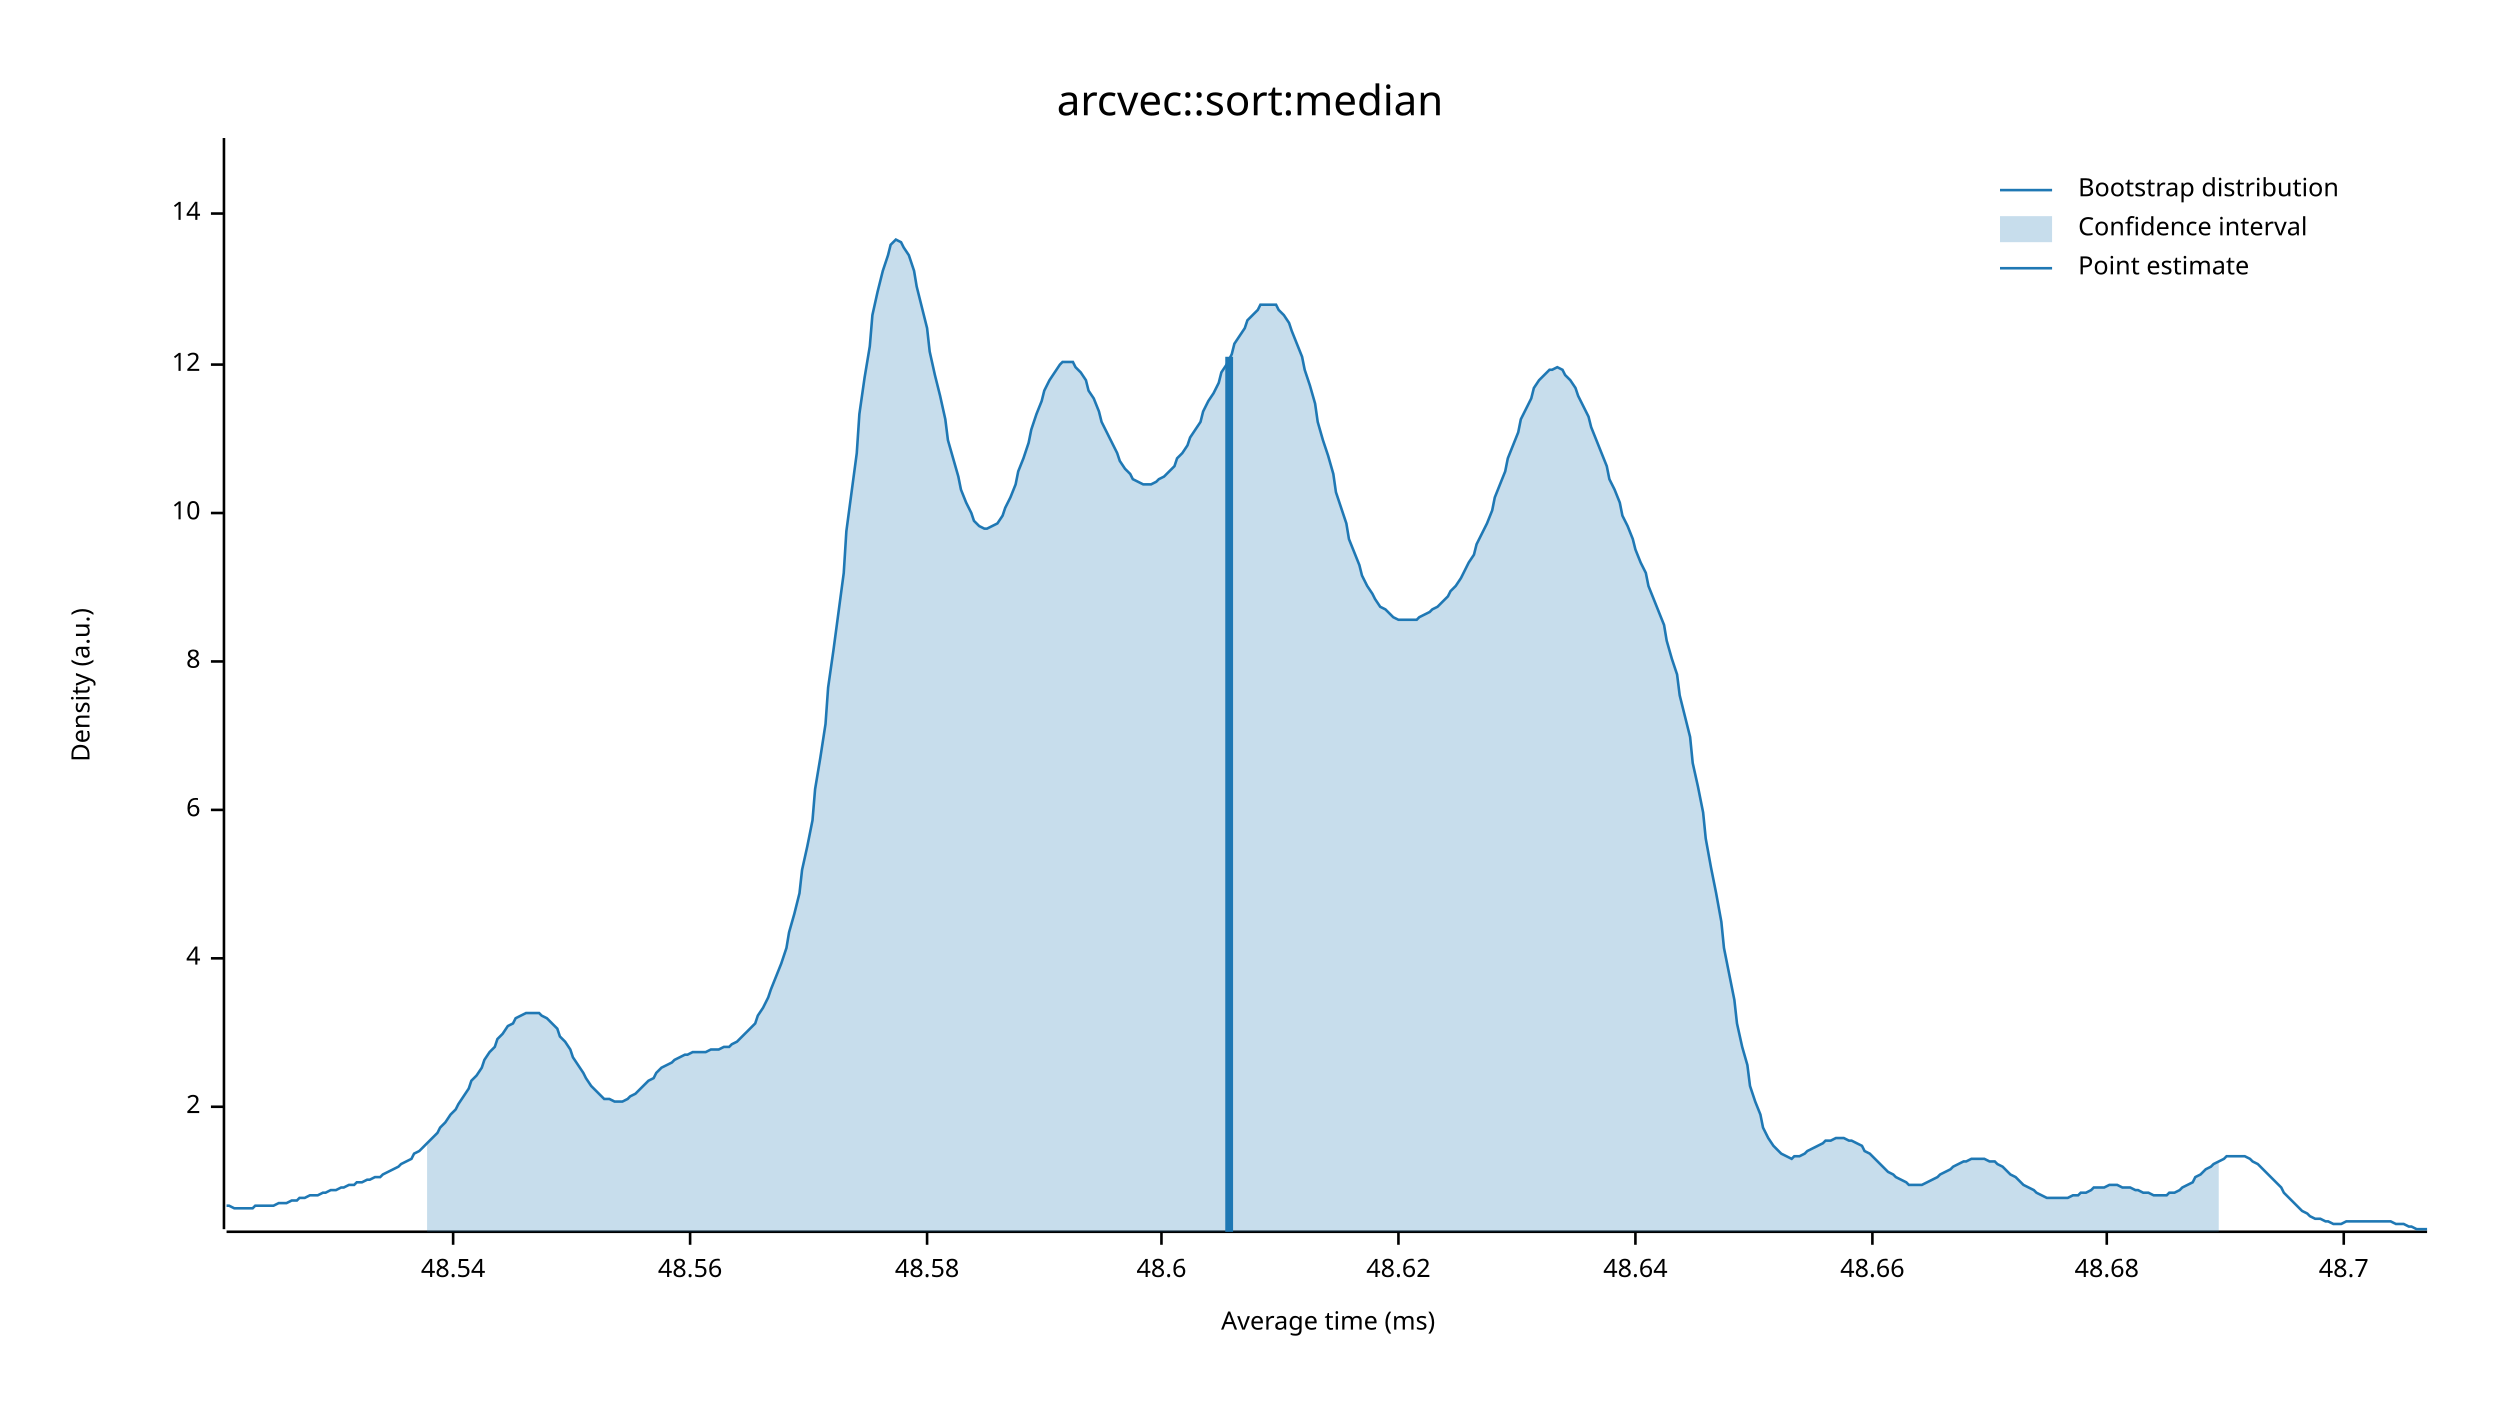
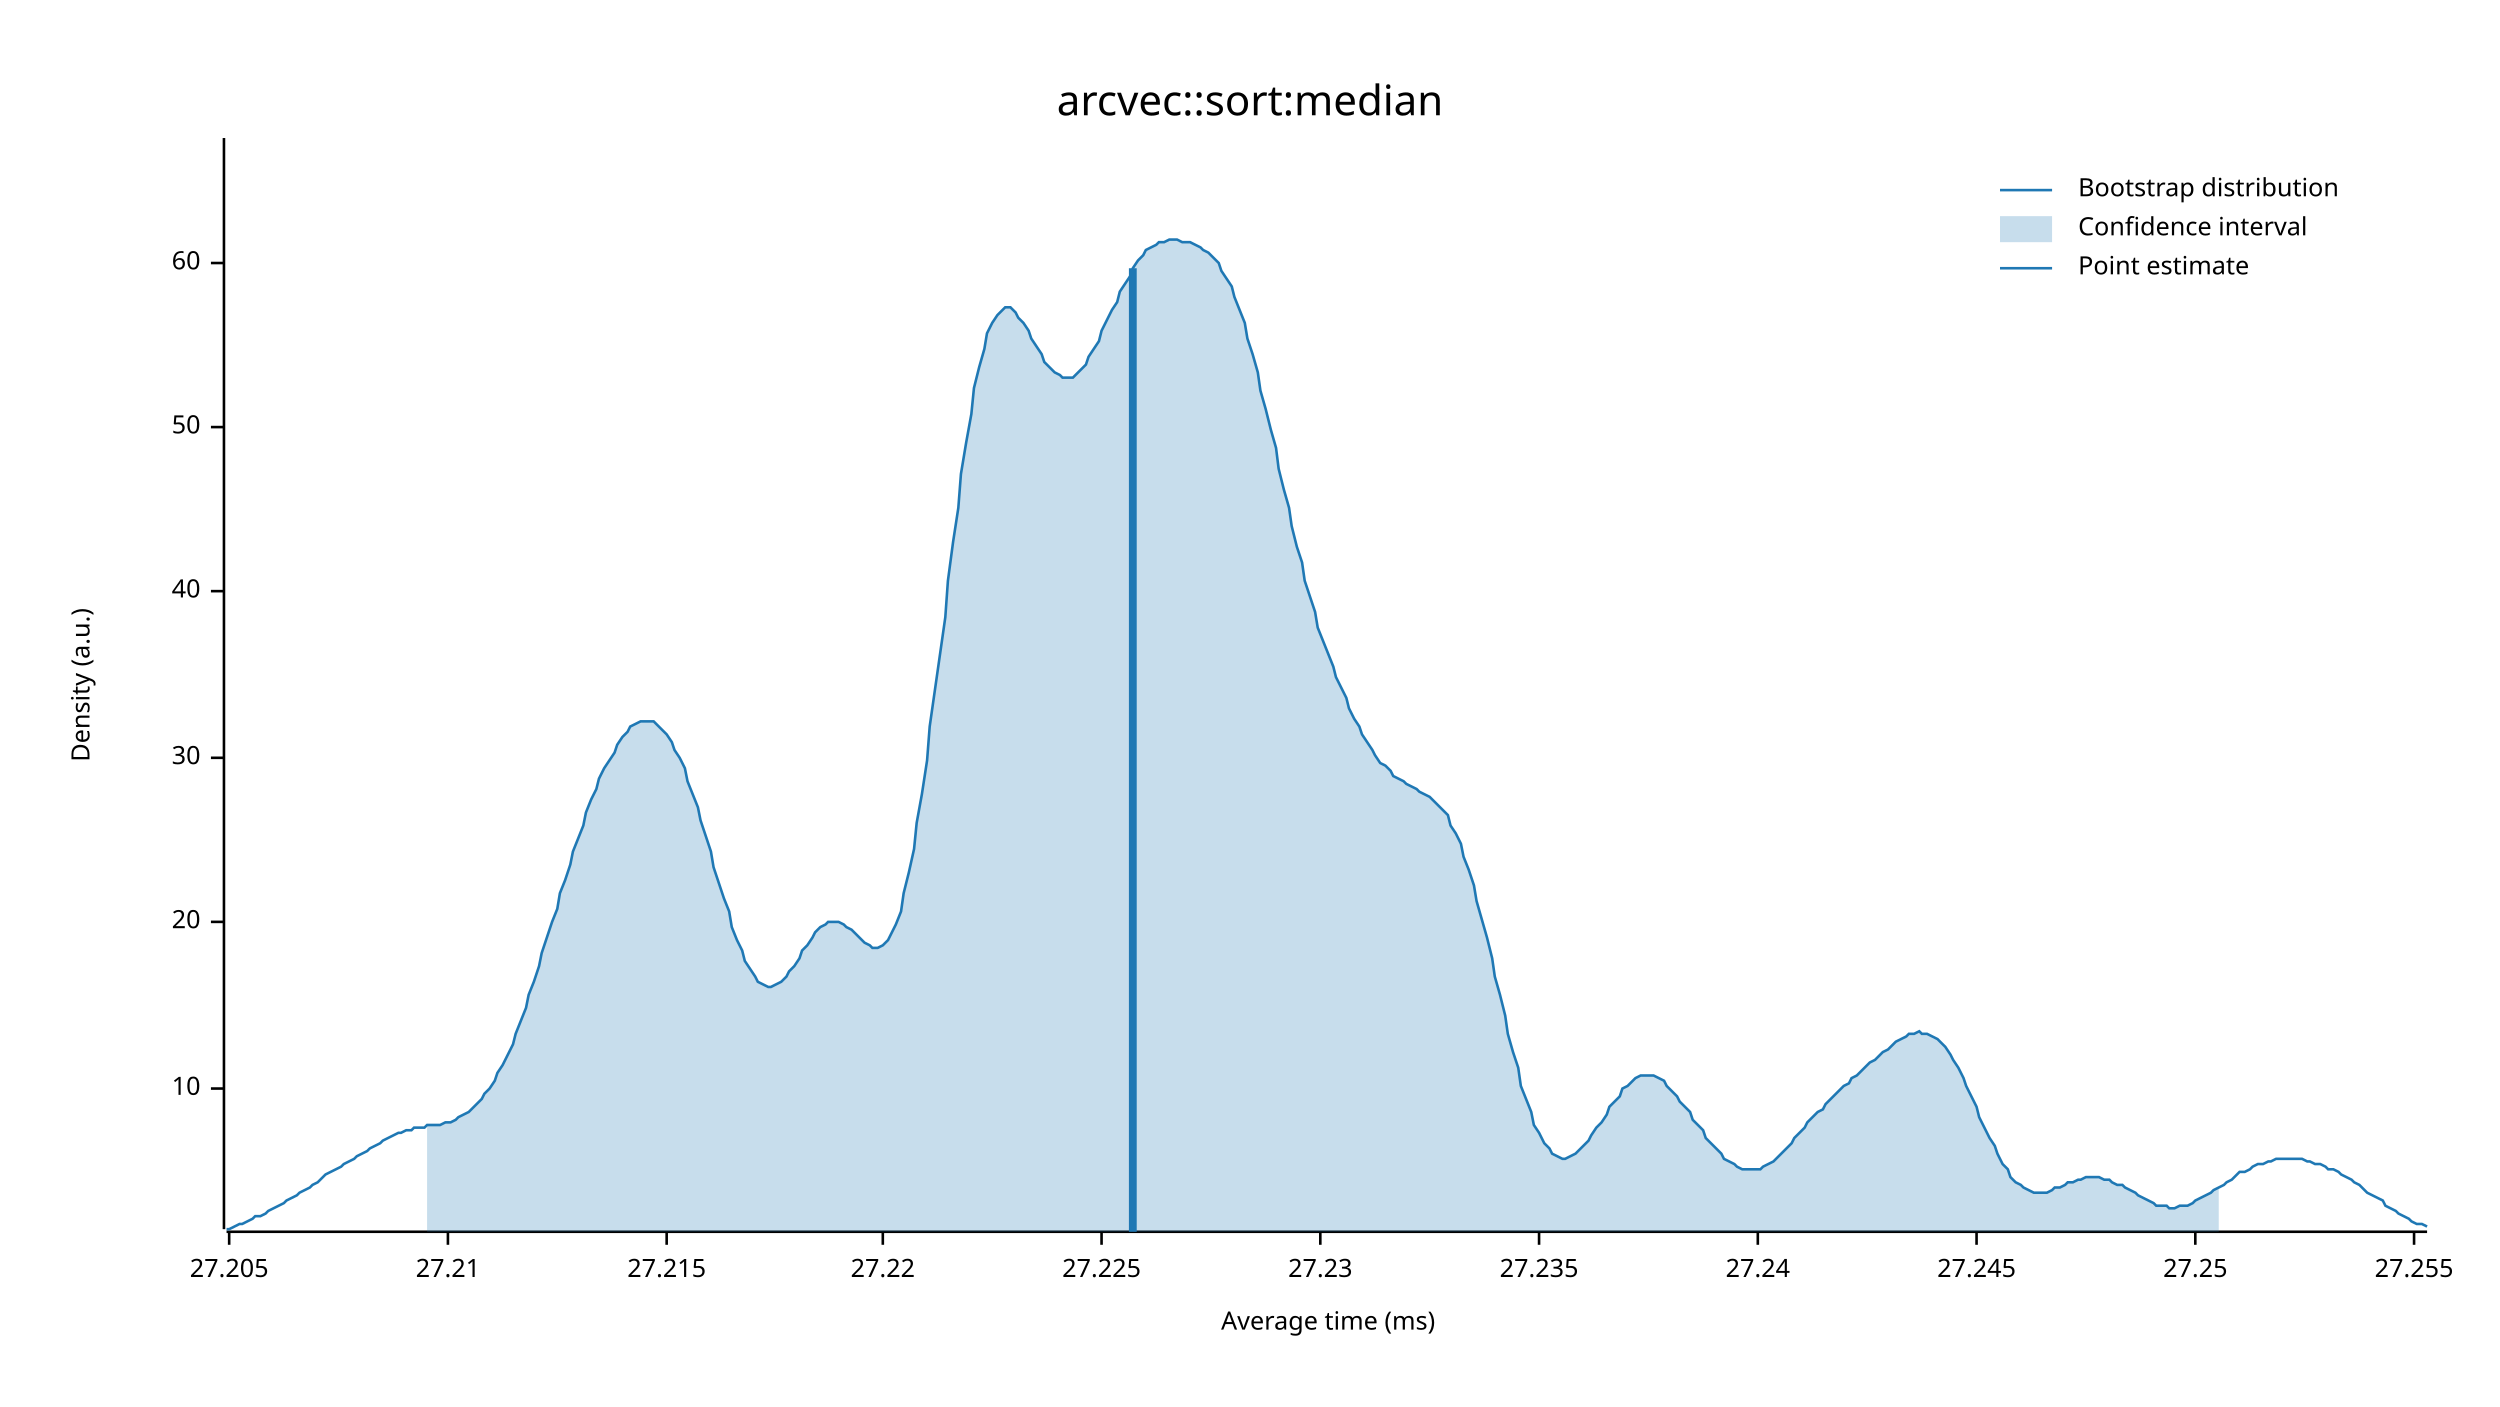
<svg xmlns="http://www.w3.org/2000/svg" width="960" height="540" viewBox="0 0 960 540">
  <text x="480" y="32" dy="0.76em" text-anchor="middle" font-family="sans-serif" font-size="16.129" opacity="1" fill="#000000">
arcvec::sort:median
</text>
  <text x="27" y="263" dy="0.76em" text-anchor="middle" font-family="sans-serif" font-size="9.677" opacity="1" fill="#000000" transform="rotate(270, 27, 263)">
Density (a.u.)
</text>
  <text x="510" y="513" dy="-0.5ex" text-anchor="middle" font-family="sans-serif" font-size="9.677" opacity="1" fill="#000000">
Average time (ms)
</text>
  <polyline fill="none" opacity="1" stroke="#000000" stroke-width="1" points="86,53 86,472 " />
-   <text x="77" y="425" dy="0.5ex" text-anchor="end" font-family="sans-serif" font-size="9.677" opacity="1" fill="#000000">
- 2
- </text>
-   <polyline fill="none" opacity="1" stroke="#000000" stroke-width="1" points="81,425 86,425 " />
-   <text x="77" y="368" dy="0.5ex" text-anchor="end" font-family="sans-serif" font-size="9.677" opacity="1" fill="#000000">
- 4
- </text>
-   <polyline fill="none" opacity="1" stroke="#000000" stroke-width="1" points="81,368 86,368 " />
-   <text x="77" y="311" dy="0.5ex" text-anchor="end" font-family="sans-serif" font-size="9.677" opacity="1" fill="#000000">
- 6
- </text>
-   <polyline fill="none" opacity="1" stroke="#000000" stroke-width="1" points="81,311 86,311 " />
-   <text x="77" y="254" dy="0.5ex" text-anchor="end" font-family="sans-serif" font-size="9.677" opacity="1" fill="#000000">
- 8
- </text>
-   <polyline fill="none" opacity="1" stroke="#000000" stroke-width="1" points="81,254 86,254 " />
-   <text x="77" y="197" dy="0.5ex" text-anchor="end" font-family="sans-serif" font-size="9.677" opacity="1" fill="#000000">
+   <text x="77" y="418" dy="0.5ex" text-anchor="end" font-family="sans-serif" font-size="9.677" opacity="1" fill="#000000">
10
</text>
-   <polyline fill="none" opacity="1" stroke="#000000" stroke-width="1" points="81,197 86,197 " />
-   <text x="77" y="140" dy="0.5ex" text-anchor="end" font-family="sans-serif" font-size="9.677" opacity="1" fill="#000000">
- 12
+   <polyline fill="none" opacity="1" stroke="#000000" stroke-width="1" points="81,418 86,418 " />
+   <text x="77" y="354" dy="0.5ex" text-anchor="end" font-family="sans-serif" font-size="9.677" opacity="1" fill="#000000">
+ 20
</text>
-   <polyline fill="none" opacity="1" stroke="#000000" stroke-width="1" points="81,140 86,140 " />
-   <text x="77" y="82" dy="0.5ex" text-anchor="end" font-family="sans-serif" font-size="9.677" opacity="1" fill="#000000">
- 14
+   <polyline fill="none" opacity="1" stroke="#000000" stroke-width="1" points="81,354 86,354 " />
+   <text x="77" y="291" dy="0.5ex" text-anchor="end" font-family="sans-serif" font-size="9.677" opacity="1" fill="#000000">
+ 30
</text>
-   <polyline fill="none" opacity="1" stroke="#000000" stroke-width="1" points="81,82 86,82 " />
+   <polyline fill="none" opacity="1" stroke="#000000" stroke-width="1" points="81,291 86,291 " />
+   <text x="77" y="227" dy="0.5ex" text-anchor="end" font-family="sans-serif" font-size="9.677" opacity="1" fill="#000000">
+ 40
+ </text>
+   <polyline fill="none" opacity="1" stroke="#000000" stroke-width="1" points="81,227 86,227 " />
+   <text x="77" y="164" dy="0.5ex" text-anchor="end" font-family="sans-serif" font-size="9.677" opacity="1" fill="#000000">
+ 50
+ </text>
+   <polyline fill="none" opacity="1" stroke="#000000" stroke-width="1" points="81,164 86,164 " />
+   <text x="77" y="101" dy="0.5ex" text-anchor="end" font-family="sans-serif" font-size="9.677" opacity="1" fill="#000000">
+ 60
+ </text>
+   <polyline fill="none" opacity="1" stroke="#000000" stroke-width="1" points="81,101 86,101 " />
  <polyline fill="none" opacity="1" stroke="#000000" stroke-width="1" points="87,473 932,473 " />
-   <text x="174" y="483" dy="0.76em" text-anchor="middle" font-family="sans-serif" font-size="9.677" opacity="1" fill="#000000">
- 48.54
+   <text x="88" y="483" dy="0.76em" text-anchor="middle" font-family="sans-serif" font-size="9.677" opacity="1" fill="#000000">
+ 27.205
</text>
-   <polyline fill="none" opacity="1" stroke="#000000" stroke-width="1" points="174,473 174,478 " />
-   <text x="265" y="483" dy="0.76em" text-anchor="middle" font-family="sans-serif" font-size="9.677" opacity="1" fill="#000000">
- 48.56
+   <polyline fill="none" opacity="1" stroke="#000000" stroke-width="1" points="88,473 88,478 " />
+   <text x="172" y="483" dy="0.76em" text-anchor="middle" font-family="sans-serif" font-size="9.677" opacity="1" fill="#000000">
+ 27.21
</text>
-   <polyline fill="none" opacity="1" stroke="#000000" stroke-width="1" points="265,473 265,478 " />
-   <text x="356" y="483" dy="0.76em" text-anchor="middle" font-family="sans-serif" font-size="9.677" opacity="1" fill="#000000">
- 48.58
+   <polyline fill="none" opacity="1" stroke="#000000" stroke-width="1" points="172,473 172,478 " />
+   <text x="256" y="483" dy="0.76em" text-anchor="middle" font-family="sans-serif" font-size="9.677" opacity="1" fill="#000000">
+ 27.215
</text>
-   <polyline fill="none" opacity="1" stroke="#000000" stroke-width="1" points="356,473 356,478 " />
-   <text x="446" y="483" dy="0.76em" text-anchor="middle" font-family="sans-serif" font-size="9.677" opacity="1" fill="#000000">
- 48.6
+   <polyline fill="none" opacity="1" stroke="#000000" stroke-width="1" points="256,473 256,478 " />
+   <text x="339" y="483" dy="0.76em" text-anchor="middle" font-family="sans-serif" font-size="9.677" opacity="1" fill="#000000">
+ 27.22
</text>
-   <polyline fill="none" opacity="1" stroke="#000000" stroke-width="1" points="446,473 446,478 " />
-   <text x="537" y="483" dy="0.76em" text-anchor="middle" font-family="sans-serif" font-size="9.677" opacity="1" fill="#000000">
- 48.62
+   <polyline fill="none" opacity="1" stroke="#000000" stroke-width="1" points="339,473 339,478 " />
+   <text x="423" y="483" dy="0.76em" text-anchor="middle" font-family="sans-serif" font-size="9.677" opacity="1" fill="#000000">
+ 27.225
</text>
-   <polyline fill="none" opacity="1" stroke="#000000" stroke-width="1" points="537,473 537,478 " />
-   <text x="628" y="483" dy="0.76em" text-anchor="middle" font-family="sans-serif" font-size="9.677" opacity="1" fill="#000000">
- 48.64
+   <polyline fill="none" opacity="1" stroke="#000000" stroke-width="1" points="423,473 423,478 " />
+   <text x="507" y="483" dy="0.76em" text-anchor="middle" font-family="sans-serif" font-size="9.677" opacity="1" fill="#000000">
+ 27.23
</text>
-   <polyline fill="none" opacity="1" stroke="#000000" stroke-width="1" points="628,473 628,478 " />
-   <text x="719" y="483" dy="0.76em" text-anchor="middle" font-family="sans-serif" font-size="9.677" opacity="1" fill="#000000">
- 48.66
+   <polyline fill="none" opacity="1" stroke="#000000" stroke-width="1" points="507,473 507,478 " />
+   <text x="591" y="483" dy="0.76em" text-anchor="middle" font-family="sans-serif" font-size="9.677" opacity="1" fill="#000000">
+ 27.235
</text>
-   <polyline fill="none" opacity="1" stroke="#000000" stroke-width="1" points="719,473 719,478 " />
-   <text x="809" y="483" dy="0.76em" text-anchor="middle" font-family="sans-serif" font-size="9.677" opacity="1" fill="#000000">
- 48.68
+   <polyline fill="none" opacity="1" stroke="#000000" stroke-width="1" points="591,473 591,478 " />
+   <text x="675" y="483" dy="0.76em" text-anchor="middle" font-family="sans-serif" font-size="9.677" opacity="1" fill="#000000">
+ 27.24
</text>
-   <polyline fill="none" opacity="1" stroke="#000000" stroke-width="1" points="809,473 809,478 " />
-   <text x="900" y="483" dy="0.76em" text-anchor="middle" font-family="sans-serif" font-size="9.677" opacity="1" fill="#000000">
- 48.7
+   <polyline fill="none" opacity="1" stroke="#000000" stroke-width="1" points="675,473 675,478 " />
+   <text x="759" y="483" dy="0.76em" text-anchor="middle" font-family="sans-serif" font-size="9.677" opacity="1" fill="#000000">
+ 27.245
</text>
-   <polyline fill="none" opacity="1" stroke="#000000" stroke-width="1" points="900,473 900,478 " />
-   <polyline fill="none" opacity="1" stroke="#1F78B4" stroke-width="1" points="87,463 88,463 90,464 92,464 93,464 95,464 97,464 98,463 100,463 102,463 103,463 105,463 107,462 109,462 110,462 112,461 114,461 115,460 117,460 119,459 120,459 122,459 124,458 125,458 127,457 129,457 131,456 132,456 134,455 136,455 137,454 139,454 141,453 142,453 144,452 146,452 147,451 149,450 151,449 153,448 154,447 156,446 158,445 159,443 161,442 163,440 164,439 166,437 168,435 169,433 171,431 173,428 175,426 176,424 178,421 180,418 181,415 183,413 185,410 186,407 188,404 190,402 191,399 193,397 195,394 197,393 198,391 200,390 202,389 203,389 205,389 207,389 208,390 210,391 212,393 214,395 215,398 217,400 219,403 220,406 222,409 224,412 225,414 227,417 229,419 230,420 232,422 234,422 236,423 237,423 239,423 241,422 242,421 244,420 246,418 247,417 249,415 251,414 252,412 254,410 256,409 258,408 259,407 261,406 263,405 264,405 266,404 268,404 269,404 271,404 273,403 274,403 276,403 278,402 280,402 281,401 283,400 285,398 286,397 288,395 290,393 291,390 293,387 295,383 296,380 298,375 300,370 302,364 303,358 305,351 307,343 308,334 310,325 312,315 313,303 315,291 317,278 318,264 320,250 322,235 324,220 325,204 327,189 329,174 330,159 332,145 334,133 335,121 337,112 339,104 341,98 342,94 344,92 346,93 347,95 349,98 351,104 352,110 354,118 356,126 357,135 359,144 361,152 363,161 364,169 366,176 368,183 369,188 371,193 373,197 374,200 376,202 378,203 379,203 381,202 383,201 385,198 386,195 388,191 390,186 391,181 393,176 395,170 396,165 398,159 400,154 401,150 403,146 405,143 407,140 408,139 410,139 412,139 413,141 415,143 417,146 418,150 420,153 422,158 423,162 425,166 427,170 429,174 430,177 432,180 434,182 435,184 437,185 439,186 440,186 442,186 444,185 445,184 447,183 449,181 451,179 452,176 454,174 456,171 457,168 459,165 461,162 462,158 464,154 466,151 468,147 469,143 471,140 473,136 474,132 476,129 478,126 479,123 481,121 483,119 484,117 486,117 488,117 490,117 491,119 493,121 495,124 496,127 498,132 500,137 501,142 503,148 505,155 506,162 508,169 510,175 512,182 513,189 515,195 517,201 518,207 520,212 522,217 523,221 525,225 527,228 528,230 530,233 532,234 534,236 535,237 537,238 539,238 540,238 542,238 544,238 545,237 547,236 549,235 550,234 552,233 554,231 556,229 557,227 559,225 561,222 562,220 564,216 566,213 567,209 569,205 571,201 573,196 574,191 576,186 578,181 579,176 581,171 583,166 584,161 586,157 588,153 589,149 591,146 593,144 595,142 596,142 598,141 600,142 601,144 603,146 605,149 606,152 608,156 610,160 611,164 613,169 615,174 617,179 618,184 620,188 622,193 623,198 625,202 627,207 628,211 630,216 632,220 633,225 635,230 637,235 639,240 640,246 642,253 644,259 645,267 647,275 649,283 650,293 652,302 654,312 655,322 657,333 659,343 661,354 662,364 664,374 666,384 667,393 669,402 671,409 672,417 674,423 676,428 677,433 679,437 681,440 683,442 684,443 686,444 688,445 689,444 691,444 693,443 694,442 696,441 698,440 700,439 701,438 703,438 705,437 706,437 708,437 710,438 711,438 713,439 715,440 716,442 718,443 720,445 722,447 723,448 725,450 727,451 728,452 730,453 732,454 733,455 735,455 737,455 738,455 740,454 742,453 744,452 745,451 747,450 749,449 750,448 752,447 754,446 755,446 757,445 759,445 760,445 762,445 764,446 766,446 767,447 769,448 771,450 772,451 774,452 776,454 777,455 779,456 781,457 782,458 784,459 786,460 788,460 789,460 791,460 793,460 794,460 796,459 798,459 799,458 801,458 803,457 804,456 806,456 808,456 810,455 811,455 813,455 815,456 816,456 818,456 820,457 821,457 823,458 825,458 827,459 828,459 830,459 832,459 833,458 835,458 837,457 838,456 840,455 842,454 843,452 845,451 847,449 849,448 850,447 852,446 854,445 855,444 857,444 859,444 860,444 862,444 864,445 865,446 867,447 869,449 871,451 872,452 874,454 876,456 877,458 879,460 881,462 882,463 884,465 886,466 887,467 889,468 891,468 893,469 894,469 896,470 898,470 899,470 901,469 903,469 904,469 906,469 908,469 909,469 911,469 913,469 915,469 916,469 918,469 920,470 921,470 923,470 925,471 926,471 928,472 930,472 932,472 " />
-   <polygon opacity="0.25" fill="#1F78B4" points="164,439 166,437 168,435 169,433 171,431 173,428 175,426 176,424 178,421 180,418 181,415 183,413 185,410 186,407 188,404 190,402 191,399 193,397 195,394 197,393 198,391 200,390 202,389 203,389 205,389 207,389 208,390 210,391 212,393 214,395 215,398 217,400 219,403 220,406 222,409 224,412 225,414 227,417 229,419 230,420 232,422 234,422 236,423 237,423 239,423 241,422 242,421 244,420 246,418 247,417 249,415 251,414 252,412 254,410 256,409 258,408 259,407 261,406 263,405 264,405 266,404 268,404 269,404 271,404 273,403 274,403 276,403 278,402 280,402 281,401 283,400 285,398 286,397 288,395 290,393 291,390 293,387 295,383 296,380 298,375 300,370 302,364 303,358 305,351 307,343 308,334 310,325 312,315 313,303 315,291 317,278 318,264 320,250 322,235 324,220 325,204 327,189 329,174 330,159 332,145 334,133 335,121 337,112 339,104 341,98 342,94 344,92 346,93 347,95 349,98 351,104 352,110 354,118 356,126 357,135 359,144 361,152 363,161 364,169 366,176 368,183 369,188 371,193 373,197 374,200 376,202 378,203 379,203 381,202 383,201 385,198 386,195 388,191 390,186 391,181 393,176 395,170 396,165 398,159 400,154 401,150 403,146 405,143 407,140 408,139 410,139 412,139 413,141 415,143 417,146 418,150 420,153 422,158 423,162 425,166 427,170 429,174 430,177 432,180 434,182 435,184 437,185 439,186 440,186 442,186 444,185 445,184 447,183 449,181 451,179 452,176 454,174 456,171 457,168 459,165 461,162 462,158 464,154 466,151 468,147 469,143 471,140 473,136 474,132 476,129 478,126 479,123 481,121 483,119 484,117 486,117 488,117 490,117 491,119 493,121 495,124 496,127 498,132 500,137 501,142 503,148 505,155 506,162 508,169 510,175 512,182 513,189 515,195 517,201 518,207 520,212 522,217 523,221 525,225 527,228 528,230 530,233 532,234 534,236 535,237 537,238 539,238 540,238 542,238 544,238 545,237 547,236 549,235 550,234 552,233 554,231 556,229 557,227 559,225 561,222 562,220 564,216 566,213 567,209 569,205 571,201 573,196 574,191 576,186 578,181 579,176 581,171 583,166 584,161 586,157 588,153 589,149 591,146 593,144 595,142 596,142 598,141 600,142 601,144 603,146 605,149 606,152 608,156 610,160 611,164 613,169 615,174 617,179 618,184 620,188 622,193 623,198 625,202 627,207 628,211 630,216 632,220 633,225 635,230 637,235 639,240 640,246 642,253 644,259 645,267 647,275 649,283 650,293 652,302 654,312 655,322 657,333 659,343 661,354 662,364 664,374 666,384 667,393 669,402 671,409 672,417 674,423 676,428 677,433 679,437 681,440 683,442 684,443 686,444 688,445 689,444 691,444 693,443 694,442 696,441 698,440 700,439 701,438 703,438 705,437 706,437 708,437 710,438 711,438 713,439 715,440 716,442 718,443 720,445 722,447 723,448 725,450 727,451 728,452 730,453 732,454 733,455 735,455 737,455 738,455 740,454 742,453 744,452 745,451 747,450 749,449 750,448 752,447 754,446 755,446 757,445 759,445 760,445 762,445 764,446 766,446 767,447 769,448 771,450 772,451 774,452 776,454 777,455 779,456 781,457 782,458 784,459 786,460 788,460 789,460 791,460 793,460 794,460 796,459 798,459 799,458 801,458 803,457 804,456 806,456 808,456 810,455 811,455 813,455 815,456 816,456 818,456 820,457 821,457 823,458 825,458 827,459 828,459 830,459 832,459 833,458 835,458 837,457 838,456 840,455 842,454 843,452 845,451 847,449 849,448 850,447 852,446 852,473 164,473 " />
-   <polyline fill="none" opacity="1" stroke="#1F78B4" stroke-width="3" points="472,473 472,137 " />
+   <polyline fill="none" opacity="1" stroke="#000000" stroke-width="1" points="759,473 759,478 " />
+   <text x="843" y="483" dy="0.76em" text-anchor="middle" font-family="sans-serif" font-size="9.677" opacity="1" fill="#000000">
+ 27.25
+ </text>
+   <polyline fill="none" opacity="1" stroke="#000000" stroke-width="1" points="843,473 843,478 " />
+   <text x="927" y="483" dy="0.76em" text-anchor="middle" font-family="sans-serif" font-size="9.677" opacity="1" fill="#000000">
+ 27.255
+ </text>
+   <polyline fill="none" opacity="1" stroke="#000000" stroke-width="1" points="927,473 927,478 " />
+   <polyline fill="none" opacity="1" stroke="#1F78B4" stroke-width="1" points="87,472 88,472 90,471 92,470 93,470 95,469 97,468 98,467 100,467 102,466 103,465 105,464 107,463 109,462 110,461 112,460 114,459 115,458 117,457 119,456 120,455 122,454 124,452 125,451 127,450 129,449 131,448 132,447 134,446 136,445 137,444 139,443 141,442 142,441 144,440 146,439 147,438 149,437 151,436 153,435 154,435 156,434 158,434 159,433 161,433 163,433 164,432 166,432 168,432 169,432 171,431 173,431 175,430 176,429 178,428 180,427 181,426 183,424 185,422 186,420 188,418 190,415 191,412 193,409 195,405 197,401 198,397 200,392 202,387 203,382 205,377 207,371 208,366 210,360 212,354 214,349 215,343 217,338 219,332 220,327 222,322 224,317 225,312 227,307 229,303 230,299 232,295 234,292 236,289 237,286 239,283 241,281 242,279 244,278 246,277 247,277 249,277 251,277 252,278 254,280 256,282 258,285 259,288 261,291 263,295 264,300 266,305 268,310 269,315 271,321 273,327 274,333 276,339 278,345 280,350 281,356 283,361 285,365 286,369 288,372 290,375 291,377 293,378 295,379 296,379 298,378 300,377 302,375 303,373 305,371 307,368 308,365 310,363 312,360 313,358 315,356 317,355 318,354 320,354 322,354 324,355 325,356 327,357 329,359 330,360 332,362 334,363 335,364 337,364 339,363 341,361 342,359 344,355 346,350 347,343 349,335 351,326 352,316 354,305 356,292 357,279 359,265 361,251 363,237 364,223 366,208 368,195 369,182 371,170 373,159 374,149 376,141 378,134 379,128 381,124 383,121 385,119 386,118 388,118 390,120 391,122 393,124 395,127 396,130 398,133 400,136 401,139 403,141 405,143 407,144 408,145 410,145 412,145 413,144 415,142 417,140 418,137 420,134 422,131 423,127 425,123 427,119 429,116 430,112 432,109 434,106 435,103 437,100 439,98 440,96 442,95 444,94 445,93 447,93 449,92 451,92 452,92 454,93 456,93 457,93 459,94 461,95 462,96 464,97 466,99 468,101 469,104 471,107 473,110 474,114 476,119 478,124 479,130 481,136 483,143 484,150 486,157 488,165 490,172 491,180 493,188 495,195 496,202 498,210 500,216 501,223 503,229 505,235 506,241 508,246 510,251 512,256 513,260 515,264 517,268 518,272 520,276 522,279 523,282 525,285 527,288 528,290 530,293 532,294 534,296 535,298 537,299 539,300 540,301 542,302 544,303 545,304 547,305 549,306 550,307 552,309 554,311 556,313 557,317 559,320 561,324 562,329 564,334 566,340 567,346 569,353 571,360 573,368 574,375 576,382 578,390 579,397 581,404 583,410 584,417 586,422 588,427 589,432 591,435 593,439 595,441 596,443 598,444 600,445 601,445 603,444 605,443 606,442 608,440 610,438 611,436 613,433 615,431 617,428 618,425 620,423 622,421 623,418 625,417 627,415 628,414 630,413 632,413 633,413 635,413 637,414 639,415 640,417 642,419 644,421 645,423 647,425 649,427 650,430 652,432 654,434 655,437 657,439 659,441 661,443 662,445 664,446 666,447 667,448 669,449 671,449 672,449 674,449 676,449 677,448 679,447 681,446 683,444 684,443 686,441 688,439 689,437 691,435 693,433 694,431 696,429 698,427 700,426 701,424 703,422 705,420 706,419 708,417 710,416 711,414 713,413 715,411 716,410 718,408 720,407 722,405 723,404 725,403 727,401 728,400 730,399 732,398 733,397 735,397 737,396 738,397 740,397 742,398 744,399 745,400 747,402 749,405 750,407 752,410 754,414 755,417 757,421 759,425 760,429 762,433 764,437 766,440 767,443 769,447 771,449 772,452 774,454 776,455 777,456 779,457 781,458 782,458 784,458 786,458 788,457 789,456 791,456 793,455 794,454 796,454 798,453 799,453 801,452 803,452 804,452 806,452 808,453 810,453 811,454 813,455 815,455 816,456 818,457 820,458 821,459 823,460 825,461 827,462 828,463 830,463 832,463 833,464 835,464 837,463 838,463 840,463 842,462 843,461 845,460 847,459 849,458 850,457 852,456 854,455 855,454 857,453 859,451 860,450 862,450 864,449 865,448 867,447 869,447 871,446 872,446 874,445 876,445 877,445 879,445 881,445 882,445 884,445 886,446 887,446 889,447 891,447 893,448 894,449 896,449 898,450 899,451 901,452 903,453 904,454 906,455 908,457 909,458 911,459 913,460 915,461 916,463 918,464 920,465 921,466 923,467 925,468 926,469 928,470 930,470 932,471 " />
+   <polygon opacity="0.25" fill="#1F78B4" points="164,432 166,432 168,432 169,432 171,431 173,431 175,430 176,429 178,428 180,427 181,426 183,424 185,422 186,420 188,418 190,415 191,412 193,409 195,405 197,401 198,397 200,392 202,387 203,382 205,377 207,371 208,366 210,360 212,354 214,349 215,343 217,338 219,332 220,327 222,322 224,317 225,312 227,307 229,303 230,299 232,295 234,292 236,289 237,286 239,283 241,281 242,279 244,278 246,277 247,277 249,277 251,277 252,278 254,280 256,282 258,285 259,288 261,291 263,295 264,300 266,305 268,310 269,315 271,321 273,327 274,333 276,339 278,345 280,350 281,356 283,361 285,365 286,369 288,372 290,375 291,377 293,378 295,379 296,379 298,378 300,377 302,375 303,373 305,371 307,368 308,365 310,363 312,360 313,358 315,356 317,355 318,354 320,354 322,354 324,355 325,356 327,357 329,359 330,360 332,362 334,363 335,364 337,364 339,363 341,361 342,359 344,355 346,350 347,343 349,335 351,326 352,316 354,305 356,292 357,279 359,265 361,251 363,237 364,223 366,208 368,195 369,182 371,170 373,159 374,149 376,141 378,134 379,128 381,124 383,121 385,119 386,118 388,118 390,120 391,122 393,124 395,127 396,130 398,133 400,136 401,139 403,141 405,143 407,144 408,145 410,145 412,145 413,144 415,142 417,140 418,137 420,134 422,131 423,127 425,123 427,119 429,116 430,112 432,109 434,106 435,103 437,100 439,98 440,96 442,95 444,94 445,93 447,93 449,92 451,92 452,92 454,93 456,93 457,93 459,94 461,95 462,96 464,97 466,99 468,101 469,104 471,107 473,110 474,114 476,119 478,124 479,130 481,136 483,143 484,150 486,157 488,165 490,172 491,180 493,188 495,195 496,202 498,210 500,216 501,223 503,229 505,235 506,241 508,246 510,251 512,256 513,260 515,264 517,268 518,272 520,276 522,279 523,282 525,285 527,288 528,290 530,293 532,294 534,296 535,298 537,299 539,300 540,301 542,302 544,303 545,304 547,305 549,306 550,307 552,309 554,311 556,313 557,317 559,320 561,324 562,329 564,334 566,340 567,346 569,353 571,360 573,368 574,375 576,382 578,390 579,397 581,404 583,410 584,417 586,422 588,427 589,432 591,435 593,439 595,441 596,443 598,444 600,445 601,445 603,444 605,443 606,442 608,440 610,438 611,436 613,433 615,431 617,428 618,425 620,423 622,421 623,418 625,417 627,415 628,414 630,413 632,413 633,413 635,413 637,414 639,415 640,417 642,419 644,421 645,423 647,425 649,427 650,430 652,432 654,434 655,437 657,439 659,441 661,443 662,445 664,446 666,447 667,448 669,449 671,449 672,449 674,449 676,449 677,448 679,447 681,446 683,444 684,443 686,441 688,439 689,437 691,435 693,433 694,431 696,429 698,427 700,426 701,424 703,422 705,420 706,419 708,417 710,416 711,414 713,413 715,411 716,410 718,408 720,407 722,405 723,404 725,403 727,401 728,400 730,399 732,398 733,397 735,397 737,396 738,397 740,397 742,398 744,399 745,400 747,402 749,405 750,407 752,410 754,414 755,417 757,421 759,425 760,429 762,433 764,437 766,440 767,443 769,447 771,449 772,452 774,454 776,455 777,456 779,457 781,458 782,458 784,458 786,458 788,457 789,456 791,456 793,455 794,454 796,454 798,453 799,453 801,452 803,452 804,452 806,452 808,453 810,453 811,454 813,455 815,455 816,456 818,457 820,458 821,459 823,460 825,461 827,462 828,463 830,463 832,463 833,464 835,464 837,463 838,463 840,463 842,462 843,461 845,460 847,459 849,458 850,457 852,456 852,473 164,473 " />
+   <polyline fill="none" opacity="1" stroke="#1F78B4" stroke-width="3" points="435,473 435,103 " />
  <text x="798" y="68" dy="0.76em" text-anchor="start" font-family="sans-serif" font-size="9.677" opacity="1" fill="#000000">
Bootstrap distribution
</text>
  <text x="798" y="83" dy="0.76em" text-anchor="start" font-family="sans-serif" font-size="9.677" opacity="1" fill="#000000">
Confidence interval
</text>
  <text x="798" y="98" dy="0.76em" text-anchor="start" font-family="sans-serif" font-size="9.677" opacity="1" fill="#000000">
Point estimate
</text>
  <polyline fill="none" opacity="1" stroke="#1F78B4" stroke-width="1" points="768,73 788,73 " />
  <rect x="768" y="83" width="20" height="10" opacity="0.25" fill="#1F78B4" stroke="none" />
  <polyline fill="none" opacity="1" stroke="#1F78B4" stroke-width="1" points="768,103 788,103 " />
</svg>
